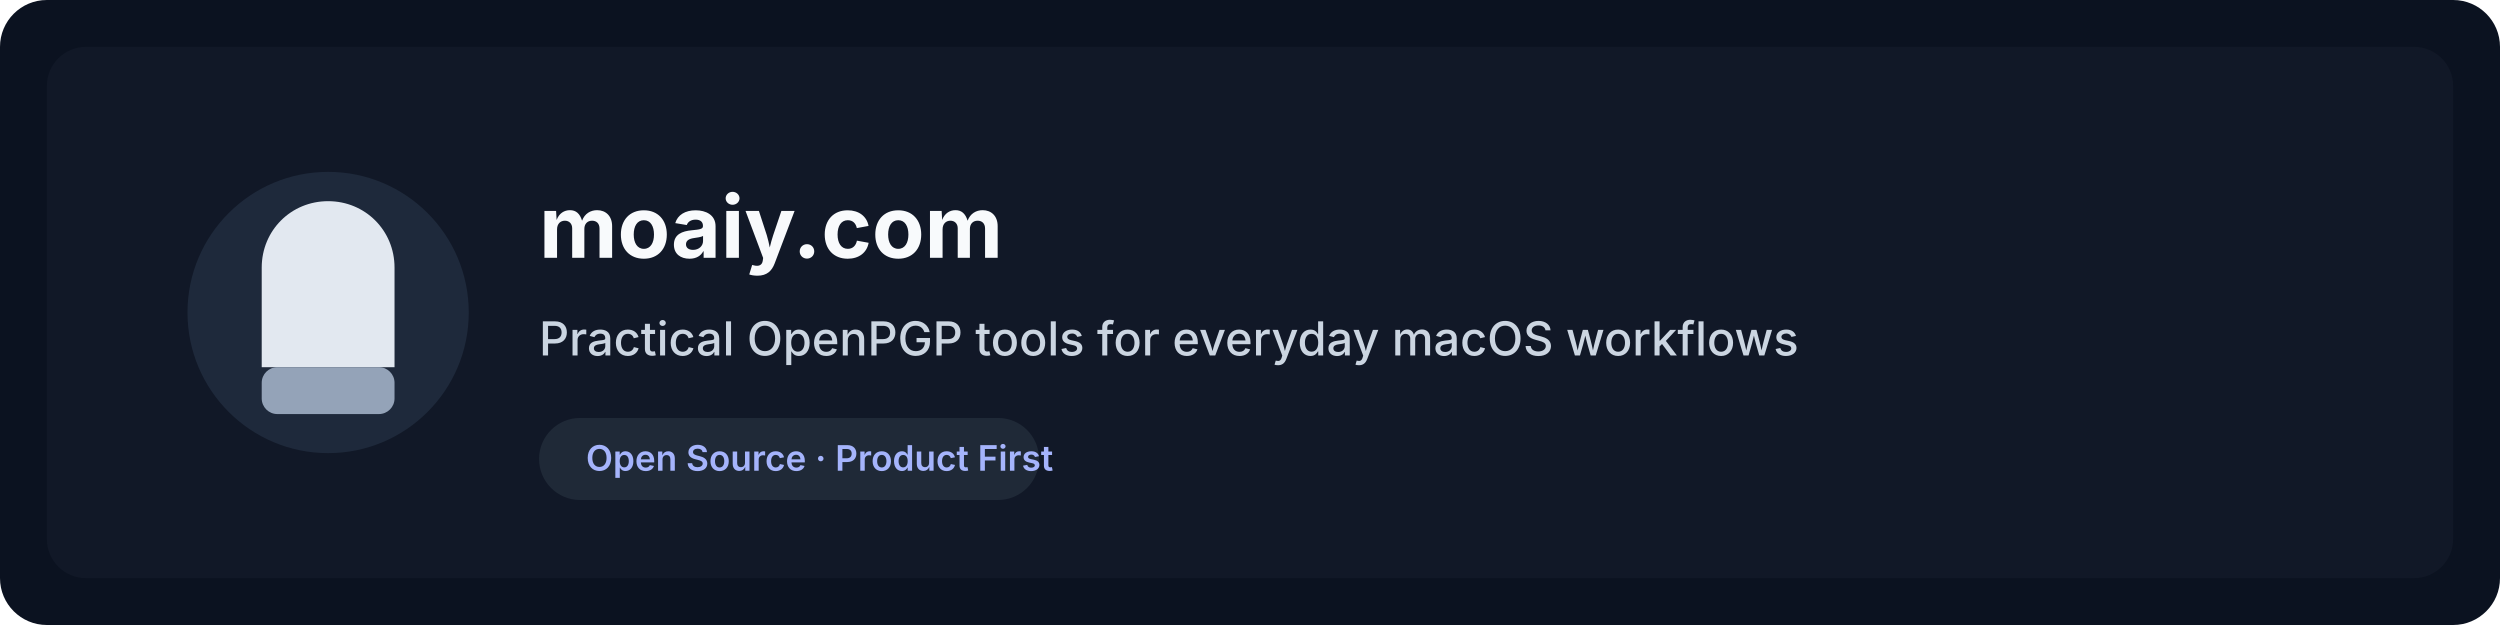
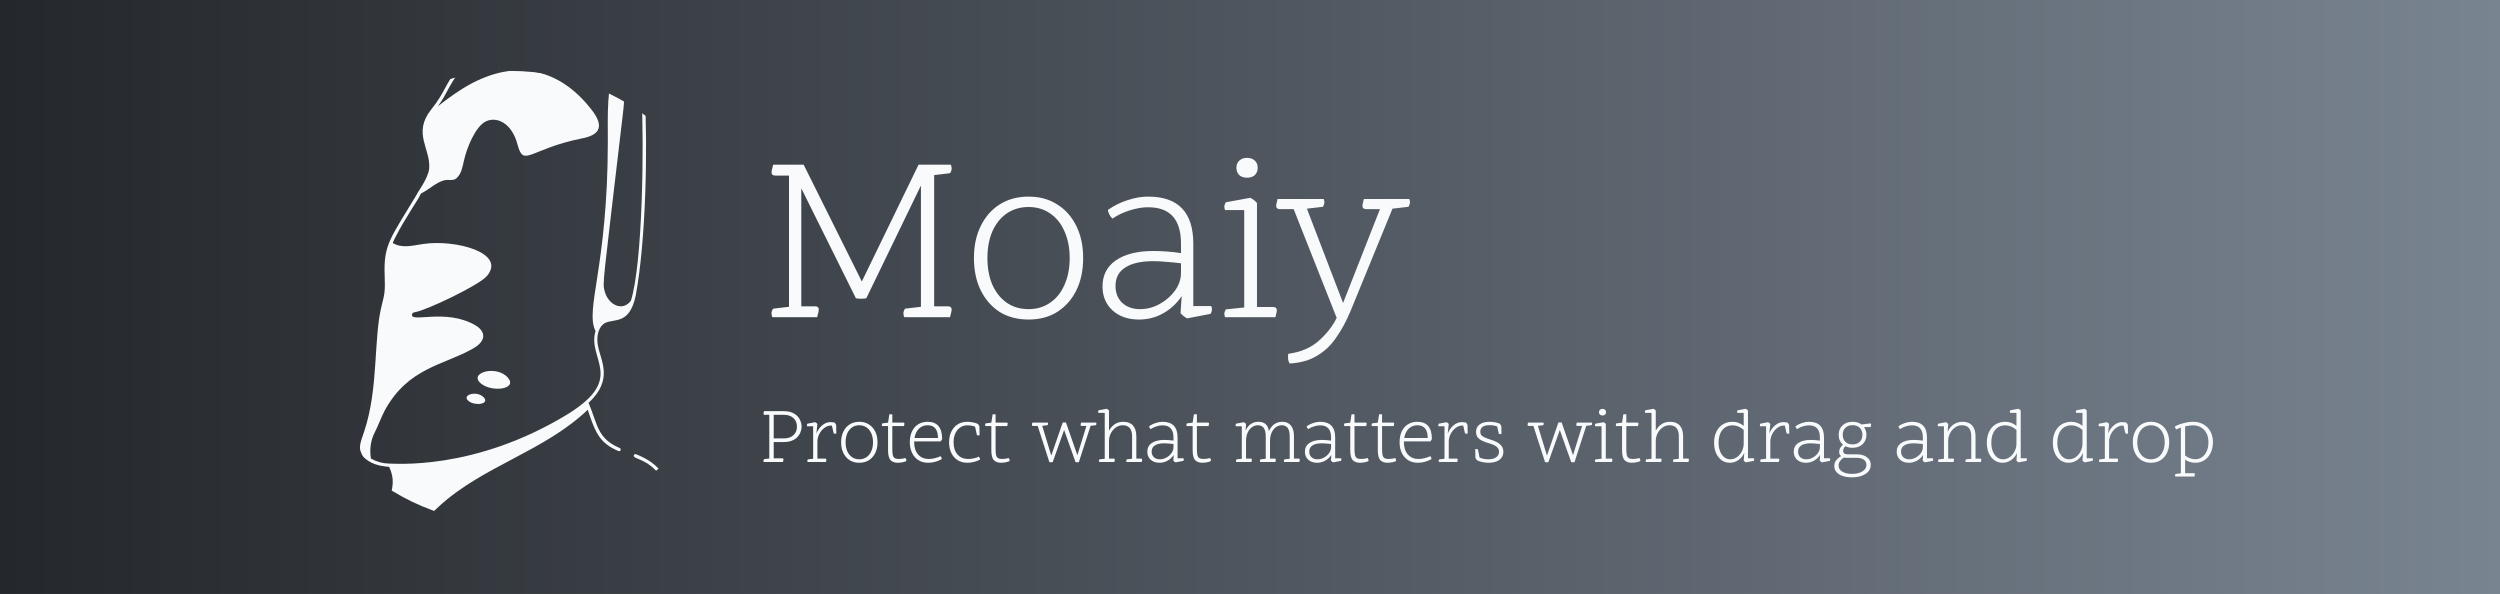
- <svg xmlns="http://www.w3.org/2000/svg" width="1280" height="320" viewBox="0 0 1280 320" fill="none">
-   <rect width="1280" height="320" rx="24" fill="#0B1220" />
-   <rect x="24" y="24" width="1232" height="272" rx="20" fill="#111827" />
-   <circle cx="168" cy="160" r="72" fill="#1E293B" />
-   <path d="M168 103C149 103 134 118 134 137V188H202V137C202 118 187 103 168 103Z" fill="#E2E8F0" />
-   <rect x="134" y="188" width="68" height="24" rx="8" fill="#94A3B8" />
-   <text x="276" y="132" fill="#F8FAFC" font-family="-apple-system, BlinkMacSystemFont, Segoe UI, sans-serif" font-size="44" font-weight="700">moaiy.com</text>
-   <text x="276" y="182" fill="#CBD5E1" font-family="-apple-system, BlinkMacSystemFont, Segoe UI, sans-serif" font-size="24" font-weight="500">Practical OpenPGP tools for everyday macOS workflows</text>
-   <rect x="276" y="214" width="256" height="42" rx="21" fill="#1F2937" />
-   <text x="300" y="241" fill="#A5B4FC" font-family="-apple-system, BlinkMacSystemFont, Segoe UI, sans-serif" font-size="18" font-weight="600">Open Source · Product First</text>
+ <svg xmlns="http://www.w3.org/2000/svg" width="2538" height="603" viewBox="0 0 2538 603" fill="none">
+   <rect width="2538" height="603" fill="url(#paint0_linear_106_83)" />
+   <mask id="mask0_106_83" style="mask-type:alpha" maskUnits="userSpaceOnUse" x="288" y="72" width="460" height="460">
+     <circle cx="518" cy="302" r="230" fill="#C4C4C4" />
+   </mask>
+   <g mask="url(#mask0_106_83)">
+     <path d="M299.027 648.457C296.846 650.286 294.612 653.39 294.847 656.605C295.224 662.127 301.459 662.861 307.009 662.655C389.433 658.108 444.093 655.635 444.781 655.291C642.853 644.997 682.522 645.055 722.049 621.32C731.755 615.368 738.574 608.951 742.323 602.202C746.842 593.466 746.072 584.115 740.246 577.209C736.379 572.585 730.56 569.449 724.601 566.972C723.516 566.057 723.538 566.028 722.187 566.026C705.975 559.739 688.645 555.658 671.569 553.198C682.771 540.348 687.56 521.225 683.75 503.785C683.28 501.654 680.014 502.326 680.484 504.504C684.402 522.466 678.87 542.524 664.743 555.424C655.018 565.285 640.618 573.037 627.815 578.816C596.09 596.128 588.945 602.066 567.818 612.506C567.727 612.552 567.596 612.643 567.492 612.735C565.911 613.397 535.241 628.507 492.185 641.436C469.816 643.273 447.498 645.658 425.171 647.968C394.578 615.871 395.272 559.246 446.295 513.513C490.726 472.961 552.383 458.237 596.706 415.969C596.976 416.95 596.654 415.88 598.32 420.809C605.007 440.612 609.986 450.322 627.828 457.916C629.821 458.788 631.201 455.722 629.134 454.832C606.12 445.077 606.804 430.818 597.515 408.978C623.126 385.183 609.836 366.547 606.98 350.744C605.388 342.491 606.925 331.964 614.308 327.829C624.45 323.251 639.042 329.569 645.371 300.209C656.02 242.682 657.507 148.623 654.568 96.633C653.327 74.606 651.772 47.19 631.355 34.494C629.605 33.416 627.724 32.331 625.843 31.253C625.046 30.802 624.027 31.057 623.557 31.874C622.408 33.876 624.93 34.453 629.592 37.336C648.533 49.117 650.035 75.567 651.237 96.822C653.989 145.762 652.459 267.723 640.468 305.337C631.872 316.789 617.449 309.352 613.903 295.769C611.544 286.872 611.528 293.25 632.253 116.415C634.464 97.954 636.126 77.432 625.088 62.465C615.788 88.293 617.042 116.429 617.068 143.879C616.982 271.239 593.557 313.856 604.57 336.118C595.968 364.93 635.377 383.632 577.041 420.025C480.848 479.069 397.886 470.227 394.973 470.625C388.337 470.477 382.24 468.744 376.594 465.554C374.967 456.552 376.275 446.959 380.486 438.858C384.296 431.507 386.884 423.619 390.842 416.26C414.802 372.81 450.929 370.735 480.337 353.758C493.729 346.202 493.337 336.913 483.055 330.496C452.651 312.336 415.322 328.758 418.425 318.712C418.825 317.417 420.432 317.035 421.768 316.808C433.149 314.875 486.05 289.746 494.13 280.411C514.778 256.529 461.947 242.906 429.86 247.661C418.003 249.38 408.19 252.42 398.699 246.653C399.283 245.312 398.591 246.762 400.694 242.206C411.2 221.254 426.266 200.131 426.376 198.212C426.78 197.597 427.153 196.966 427.548 196.345C436.277 192.014 442.502 185.235 450.948 183.051C455.218 181.944 459.792 183.954 463.229 181.097C468.385 176.81 469.509 169.444 470.981 163.105C473.622 151.09 482.453 127.875 493.74 123.028C504.339 118.208 519.835 124.718 525.52 147.254C531.819 170.164 537.534 151.329 590.358 140.586C607.335 137.454 613.566 129.814 602.612 114.165C572.35 72.911 529.138 58.422 479.433 84.355C467.014 90.899 455.59 99.2 444.48 107.894C453.951 95.453 455.301 86.437 468.202 70.542C498.923 31.799 544.947 14.174 590.325 22.308C592.466 22.748 593.124 19.413 590.926 19.015C545.201 10.783 497.541 28.131 465.603 68.451C451.55 85.746 452.294 93.022 437.779 111.152L437.766 111.145C418.465 135.336 437.589 151.378 435.676 171.305C434.606 181.467 423.072 196.292 423.005 197.63C395.867 242.728 389.317 248.316 390.518 279.94C391.094 295.474 390.444 298.535 387.775 308.899C378.838 343.174 384.711 393.238 369.67 438.222C366.601 447.4 363.565 454.032 366.849 459.961C368.082 463.815 371.005 465.893 373.994 467.939C382.232 473.304 391.803 473.521 395.035 473.97C406.741 497.963 388.291 512.561 371.736 576.758C332.448 577.286 289.912 577.98 255.881 591.172C223.216 603.827 227.07 622.282 257.789 630.481C279.13 636.208 303.953 632.917 305.729 638.512C306.356 640.537 303.848 644.262 299.027 648.457ZM569.66 615.329C584.05 608.131 609.198 592.772 629.513 581.717C649.913 572.738 660.17 564.611 668.736 556.129C685.14 558.323 702.241 562.28 718.18 568.072C726.099 580.903 730.099 597.567 722.716 610.613C714.55 625.039 696.182 629.569 679.759 631.796C623.2 639.47 566.654 636.326 506.998 640.34C535.343 630.852 568.378 616.669 569.66 615.329ZM370.823 580.121C367.587 593.108 363.382 607.622 367.633 621.399C371 633.913 381.42 644.877 395.299 650.917C380.447 652.223 365.574 653.308 350.674 653.853C344.809 654.068 336.436 655.859 331.116 652.992C326.405 650.453 322.367 644.906 321.29 639.738C320.783 637.322 320.767 634.792 319.926 632.473C317.684 626.295 310.438 623.552 303.9 622.917C297.362 622.283 290.504 622.942 284.466 620.351C275.188 616.368 270.482 605.689 269.692 595.619C269.529 593.537 269.463 591.833 268.066 590.587C298.847 581.259 336.517 580.596 370.823 580.121Z" fill="#F9FAFB" />
+     <path d="M645.672 461.118C644.81 460.797 643.83 461.203 643.503 462.065C641.731 466.566 657.576 464.406 671.915 485.072C673.174 486.885 675.917 484.99 674.658 483.164C666.881 471.92 657.437 465.702 645.672 461.118Z" fill="#F9FAFB" />
+     <path d="M515.587 383.404C504.016 370.057 474.947 378.446 488.316 389.395C499.541 398.587 525.781 395.152 515.587 383.404Z" fill="#F9FAFB" />
+     <path d="M475.628 407.073C482.124 412.395 497.151 410.386 491.29 403.633C484.64 395.967 467.951 400.785 475.628 407.073Z" fill="#F9FAFB" />
+   </g>
+   <path d="M964.44 322H918.12C917.48 321.04 917.16 319.76 917.16 318.16C917.16 316.4 917.72 314.8 918.84 313.36L934.92 311.44V188.32L879.48 302.8C877.88 303.12 876.12 303.28 874.2 303.28C872.28 303.28 870.52 303.12 868.92 302.8L813.48 191.2V310.96H827.4C829.96 310.96 831.24 312.08 831.24 314.32C831.24 315.44 830.84 317.36 830.04 320.08L829.56 322H784.2C783.56 321.04 783.24 319.76 783.24 318.16C783.24 316.4 783.8 314.8 784.92 313.36L801 311.44V178.24H787.08C784.52 178.24 783.24 177.12 783.24 174.88C783.24 173.76 783.64 171.84 784.44 169.12L784.92 167.2H815.88L874.92 285.76L932.52 167.2H965.16C965.8 168.16 966.12 169.44 966.12 171.04C966.12 172.8 965.56 174.4 964.44 175.84L948.36 177.76V310.96H962.28C964.84 310.96 966.12 312.08 966.12 314.32C966.12 315.44 965.72 317.36 964.92 320.08L964.44 322ZM1044.18 313.84C1052.5 313.84 1059.78 311.68 1066.02 307.36C1072.42 303.04 1077.3 296.96 1080.66 289.12C1084.18 281.28 1085.94 272.24 1085.94 262C1085.94 251.76 1084.18 242.72 1080.66 234.88C1077.3 227.04 1072.42 220.96 1066.02 216.64C1059.78 212.32 1052.5 210.16 1044.18 210.16C1035.86 210.16 1028.5 212.32 1022.1 216.64C1015.86 220.96 1010.98 227.04 1007.46 234.88C1004.1 242.72 1002.42 251.76 1002.42 262C1002.42 272.24 1004.1 281.28 1007.46 289.12C1010.98 296.96 1015.86 303.04 1022.1 307.36C1028.34 311.68 1035.7 313.84 1044.18 313.84ZM1044.18 324.4C1032.98 324.4 1023.22 321.84 1014.9 316.72C1006.74 311.44 1000.34 304.16 995.702 294.88C991.062 285.44 988.742 274.48 988.742 262C988.742 249.52 991.062 238.64 995.702 229.36C1000.34 219.92 1006.74 212.64 1014.9 207.52C1023.22 202.24 1032.98 199.6 1044.18 199.6C1055.38 199.6 1065.06 202.24 1073.22 207.52C1081.54 212.64 1088.02 219.92 1092.66 229.36C1097.3 238.64 1099.62 249.52 1099.62 262C1099.62 274.48 1097.3 285.44 1092.66 294.88C1088.02 304.16 1081.54 311.44 1073.22 316.72C1065.06 321.84 1055.38 324.4 1044.18 324.4ZM1228.95 318.64L1205.19 323.2C1202.47 321.76 1200.23 320 1198.47 317.92L1199.67 300.64C1194.55 308.16 1188.23 314 1180.71 318.16C1173.35 322.32 1165.19 324.4 1156.23 324.4C1145.19 324.4 1136.23 321.28 1129.35 315.04C1122.63 308.8 1119.27 300.72 1119.27 290.8C1119.27 279.44 1123.75 270.64 1132.71 264.4C1141.83 258 1154.63 254.8 1171.11 254.8C1174.79 254.8 1179.03 254.96 1183.83 255.28C1188.63 255.6 1193.67 256.16 1198.95 256.96V247.36C1198.95 222.72 1187.83 210.4 1165.59 210.4C1159.83 210.4 1153.67 211.44 1147.11 213.52C1140.71 215.44 1134.79 218.24 1129.35 221.92C1128.23 220.96 1127.19 219.6 1126.23 217.84C1125.27 215.92 1124.79 214.32 1124.79 213.04C1131.03 208.72 1137.67 205.44 1144.71 203.2C1151.91 200.8 1158.87 199.6 1165.59 199.6C1196.15 199.6 1211.43 215.52 1211.43 247.36V310.72H1229.67C1230.15 311.84 1230.39 312.96 1230.39 314.08C1230.39 315.52 1229.91 317.04 1228.95 318.64ZM1198.95 276.88V267.28C1193.83 266.64 1188.87 266.16 1184.07 265.84C1179.27 265.36 1174.95 265.12 1171.11 265.12C1158.47 265.12 1148.87 267.28 1142.31 271.6C1135.75 275.76 1132.47 282 1132.47 290.32C1132.47 297.36 1134.71 303.04 1139.19 307.36C1143.83 311.68 1149.91 313.84 1157.43 313.84C1164.47 313.84 1171.11 312.08 1177.35 308.56C1183.75 305.04 1188.95 300.48 1192.95 294.88C1196.95 289.28 1198.95 283.28 1198.95 276.88ZM1294.81 322H1243.69C1243.21 320.72 1242.97 319.6 1242.97 318.64C1242.97 317.36 1243.45 315.84 1244.41 314.08L1263.13 312.16V213.28H1243.69C1243.21 212.16 1242.97 211.04 1242.97 209.92C1242.97 208.48 1243.45 206.96 1244.41 205.36L1269.37 200.8C1272.09 202.24 1274.33 204 1276.09 206.08V311.68H1292.41C1294.97 311.68 1296.25 312.8 1296.25 315.04C1296.25 316 1295.93 317.68 1295.29 320.08L1294.81 322ZM1276.81 170.32C1276.81 173.36 1275.85 175.84 1273.93 177.76C1272.01 179.52 1269.37 180.4 1266.01 180.4C1262.65 180.4 1260.01 179.52 1258.09 177.76C1256.17 175.84 1255.21 173.36 1255.21 170.32C1255.21 167.28 1256.17 164.88 1258.09 163.12C1260.01 161.2 1262.65 160.24 1266.01 160.24C1269.37 160.24 1272.01 161.2 1273.93 163.12C1275.85 164.88 1276.81 167.28 1276.81 170.32ZM1357.01 322.72L1313.33 212.32H1299.41C1296.85 212.32 1295.57 211.2 1295.57 208.96C1295.57 208 1295.89 206.32 1296.53 203.92L1297.01 202H1343.81C1344.29 203.28 1344.53 204.4 1344.53 205.36C1344.53 206.64 1344.05 208.16 1343.09 209.92L1326.77 211.84L1363.49 307.6L1400.93 212.32H1387.01C1384.45 212.32 1383.17 211.2 1383.17 208.96C1383.17 208 1383.49 206.32 1384.13 203.92L1384.61 202H1430.69C1431.17 203.28 1431.41 204.4 1431.41 205.36C1431.41 206.64 1430.93 208.16 1429.97 209.92L1413.65 211.84L1371.17 315.52C1366.85 325.92 1361.97 334.96 1356.53 342.64C1351.25 350.48 1344.77 356.64 1337.09 361.12C1329.57 365.76 1320.28 368.4 1309.25 369.04C1308.61 367.92 1308.13 366.72 1307.81 365.44C1307.65 364.16 1307.57 363.04 1307.57 362.08C1307.57 360.96 1307.65 360 1307.81 359.2C1320.61 357.44 1330.93 353.04 1338.77 346C1346.77 338.96 1352.85 331.2 1357.01 322.72Z" fill="#F9FAFB" />
+   <path d="M794.84 469H775.4C775.187 468.68 775.08 468.253 775.08 467.72C775.08 467.133 775.267 466.6 775.64 466.12L781 465.48V421.08H776.36C775.507 421.08 775.08 420.707 775.08 419.96C775.08 419.587 775.213 418.947 775.48 418.04L775.64 417.4H795.56C798.92 417.4 801.747 417.88 804.04 418.84C806.387 419.8 808.253 421.053 809.64 422.6C811.08 424.147 812.12 425.853 812.76 427.72C813.453 429.533 813.8 431.32 813.8 433.08C813.8 434.84 813.453 436.653 812.76 438.52C812.12 440.333 811.08 442.013 809.64 443.56C808.253 445.107 806.387 446.36 804.04 447.32C801.747 448.28 798.92 448.76 795.56 448.76H785.48V465.32H794.12C794.973 465.32 795.4 465.693 795.4 466.44C795.4 466.813 795.267 467.453 795 468.36L794.84 469ZM785.48 445.08H795.56C799.72 445.08 803 444.013 805.4 441.88C807.853 439.693 809.08 436.76 809.08 433.08C809.08 429.4 807.853 426.493 805.4 424.36C803 422.173 799.72 421.08 795.56 421.08H785.48V445.08ZM838.473 469H819.833C819.673 468.573 819.593 468.2 819.593 467.88C819.593 467.453 819.753 466.947 820.073 466.36L825.513 465.72V432.76H819.433C819.273 432.387 819.193 432.013 819.193 431.64C819.193 431.16 819.353 430.653 819.673 430.12L827.593 428.6C828.499 429.08 829.246 429.667 829.833 430.36L828.793 440.12C830.233 436.6 832.233 433.8 834.793 431.72C837.353 429.587 840.153 428.52 843.193 428.52C843.779 428.52 844.446 428.573 845.193 428.68C845.993 428.733 846.713 428.84 847.353 429C847.939 429.693 848.446 430.493 848.873 431.4L849.033 440.12C848.659 440.28 848.259 440.36 847.833 440.36C847.299 440.36 846.793 440.2 846.313 439.88L844.553 432.12C844.339 432.067 844.126 432.04 843.913 432.04C843.753 432.04 843.593 432.04 843.433 432.04C841.139 432.04 838.953 432.84 836.872 434.44C834.793 435.987 833.086 438.04 831.753 440.6C830.473 443.107 829.833 445.747 829.833 448.52V465.56H837.673C838.526 465.56 838.953 465.933 838.953 466.68C838.953 467 838.846 467.56 838.633 468.36L838.473 469ZM872.373 466.28C875.146 466.28 877.573 465.56 879.653 464.12C881.786 462.68 883.413 460.653 884.533 458.04C885.706 455.427 886.293 452.413 886.293 449C886.293 445.587 885.706 442.573 884.533 439.96C883.413 437.347 881.786 435.32 879.653 433.88C877.573 432.44 875.146 431.72 872.373 431.72C869.6 431.72 867.146 432.44 865.013 433.88C862.933 435.32 861.306 437.347 860.133 439.96C859.013 442.573 858.453 445.587 858.453 449C858.453 452.413 859.013 455.427 860.133 458.04C861.306 460.653 862.933 462.68 865.013 464.12C867.093 465.56 869.546 466.28 872.373 466.28ZM872.373 469.8C868.64 469.8 865.386 468.947 862.613 467.24C859.893 465.48 857.76 463.053 856.213 459.96C854.666 456.813 853.893 453.16 853.893 449C853.893 444.84 854.666 441.213 856.213 438.12C857.76 434.973 859.893 432.547 862.613 430.84C865.386 429.08 868.64 428.2 872.373 428.2C876.106 428.2 879.333 429.08 882.053 430.84C884.826 432.547 886.986 434.973 888.533 438.12C890.08 441.213 890.853 444.84 890.853 449C890.853 453.16 890.08 456.813 888.533 459.96C886.986 463.053 884.826 465.48 882.053 467.24C879.333 468.947 876.106 469.8 872.373 469.8ZM901.561 457.16V432.52H895.481C895.321 432.093 895.241 431.72 895.241 431.4C895.241 430.867 895.401 430.333 895.721 429.8L901.561 429.08L902.841 420.68C903.268 420.573 903.775 420.52 904.361 420.52C904.735 420.52 905.241 420.573 905.881 420.68V429H916.921C917.775 429 918.201 429.373 918.201 430.12C918.201 430.44 918.095 431 917.881 431.8L917.721 432.52H905.881V455.56C905.881 458.067 906.015 460.093 906.281 461.64C906.601 463.133 907.215 464.227 908.121 464.92C909.081 465.613 910.548 465.96 912.521 465.96C913.481 465.96 914.548 465.88 915.721 465.72C916.948 465.56 918.148 465.32 919.321 465C919.801 465.853 920.095 466.867 920.201 468.04C919.081 468.573 917.721 469 916.121 469.32C914.521 469.64 912.921 469.8 911.321 469.8C908.175 469.8 905.748 468.893 904.041 467.08C902.388 465.267 901.561 461.96 901.561 457.16ZM954.939 448.12H928.059V449C928.059 454.173 929.392 458.307 932.059 461.4C934.779 464.44 938.405 465.96 942.939 465.96C945.019 465.96 947.152 465.667 949.339 465.08C951.579 464.493 953.392 463.827 954.779 463.08C955.205 463.507 955.525 463.987 955.739 464.52C955.952 465 956.085 465.507 956.139 466.04C951.712 468.547 947.072 469.8 942.219 469.8C938.485 469.8 935.232 468.947 932.459 467.24C929.685 465.48 927.525 463.053 925.979 459.96C924.432 456.813 923.659 453.16 923.659 449C923.659 444.787 924.379 441.133 925.819 438.04C927.312 434.893 929.419 432.467 932.139 430.76C934.859 429.053 938.059 428.2 941.739 428.2C951.552 428.2 956.459 434.04 956.459 445.72C956.032 446.627 955.525 447.427 954.939 448.12ZM928.379 444.68H952.219C952.219 436.04 948.725 431.72 941.739 431.72C938.219 431.72 935.259 432.893 932.859 435.24C930.512 437.587 929.019 440.733 928.379 444.68ZM991.743 441.64L989.903 433.16C987.609 432.253 984.969 431.8 981.983 431.8C979.209 431.8 976.783 432.547 974.703 434.04C972.623 435.48 970.996 437.48 969.823 440.04C968.649 442.6 968.063 445.587 968.063 449C968.063 454.227 969.396 458.36 972.063 461.4C974.729 464.44 978.303 465.96 982.783 465.96C984.649 465.96 986.596 465.747 988.623 465.32C990.649 464.893 992.356 464.307 993.743 463.56C994.116 463.987 994.409 464.467 994.623 465C994.836 465.48 994.996 465.987 995.103 466.52C993.183 467.533 991.103 468.333 988.863 468.92C986.623 469.507 984.356 469.8 982.063 469.8C978.329 469.8 975.076 468.947 972.303 467.24C969.529 465.48 967.369 463.053 965.823 459.96C964.276 456.813 963.503 453.16 963.503 449C963.503 444.84 964.276 441.213 965.823 438.12C967.369 434.973 969.503 432.547 972.223 430.84C974.996 429.08 978.249 428.2 981.983 428.2C983.796 428.2 985.716 428.413 987.743 428.84C989.769 429.213 991.449 429.72 992.783 430.36C993.369 431.053 993.876 431.853 994.303 432.76L994.463 441.88C994.036 442.04 993.636 442.12 993.263 442.12C992.729 442.12 992.223 441.96 991.743 441.64ZM1006.41 457.16V432.52H1000.33C1000.17 432.093 1000.09 431.72 1000.09 431.4C1000.09 430.867 1000.25 430.333 1000.57 429.8L1006.41 429.08L1007.69 420.68C1008.11 420.573 1008.62 420.52 1009.21 420.52C1009.58 420.52 1010.09 420.573 1010.73 420.68V429H1021.77C1022.62 429 1023.05 429.373 1023.05 430.12C1023.05 430.44 1022.94 431 1022.73 431.8L1022.57 432.52H1010.73V455.56C1010.73 458.067 1010.86 460.093 1011.13 461.64C1011.45 463.133 1012.06 464.227 1012.97 464.92C1013.93 465.613 1015.39 465.96 1017.37 465.96C1018.33 465.96 1019.39 465.88 1020.57 465.72C1021.79 465.56 1022.99 465.32 1024.17 465C1024.65 465.853 1024.94 466.867 1025.05 468.04C1023.93 468.573 1022.57 469 1020.97 469.32C1019.37 469.64 1017.77 469.8 1016.17 469.8C1013.02 469.8 1010.59 468.893 1008.89 467.08C1007.23 465.267 1006.41 461.96 1006.41 457.16ZM1091.89 469.16L1080.29 436.52L1068.69 469.16C1068.27 469.267 1067.71 469.32 1067.01 469.32C1066.32 469.32 1065.76 469.267 1065.33 469.16L1053.49 432.44H1048.85C1048 432.44 1047.57 432.067 1047.57 431.32C1047.57 431 1047.68 430.44 1047.89 429.64L1048.05 429H1063.73C1063.89 429.427 1063.97 429.8 1063.97 430.12C1063.97 430.547 1063.81 431.053 1063.49 431.64L1058.05 432.28L1067.25 462.52L1078.85 429C1079.28 428.893 1079.84 428.84 1080.53 428.84C1081.23 428.84 1081.79 428.893 1082.21 429L1093.73 462.12L1102.93 432.44H1098.29C1097.44 432.44 1097.01 432.067 1097.01 431.32C1097.01 431 1097.12 430.44 1097.33 429.64L1097.49 429H1112.85C1113.01 429.427 1113.09 429.8 1113.09 430.12C1113.09 430.547 1112.93 431.053 1112.61 431.64L1107.17 432.28L1095.25 469.16C1094.83 469.267 1094.27 469.32 1093.57 469.32C1092.88 469.32 1092.32 469.267 1091.89 469.16ZM1159.05 469H1143.61C1143.45 468.573 1143.37 468.2 1143.37 467.88C1143.37 467.453 1143.53 466.947 1143.85 466.36L1149.29 465.72V443C1149.29 435.48 1146.11 431.72 1139.77 431.72C1137.26 431.72 1134.94 432.467 1132.81 433.96C1130.73 435.4 1129.05 437.347 1127.77 439.8C1126.49 442.2 1125.85 444.84 1125.85 447.72V465.56H1130.49C1131.34 465.56 1131.77 465.933 1131.77 466.68C1131.77 467 1131.66 467.56 1131.45 468.36L1131.29 469H1115.85C1115.69 468.573 1115.61 468.2 1115.61 467.88C1115.61 467.453 1115.77 466.947 1116.09 466.36L1121.53 465.72V419.16H1115.05C1114.89 418.787 1114.81 418.413 1114.81 418.04C1114.81 417.56 1114.97 417.053 1115.29 416.52L1123.61 415C1124.51 415.48 1125.26 416.067 1125.85 416.76V437.24C1127.18 434.733 1129.05 432.6 1131.45 430.84C1133.85 429.08 1136.86 428.2 1140.49 428.2C1144.75 428.2 1148.01 429.48 1150.25 432.04C1152.49 434.547 1153.61 438.2 1153.61 443V465.56H1158.25C1159.1 465.56 1159.53 465.933 1159.53 466.68C1159.53 467 1159.42 467.56 1159.21 468.36L1159.05 469ZM1201.31 467.88L1193.39 469.4C1192.48 468.92 1191.73 468.333 1191.15 467.64L1191.55 461.88C1189.84 464.387 1187.73 466.333 1185.23 467.72C1182.77 469.107 1180.05 469.8 1177.07 469.8C1173.39 469.8 1170.4 468.76 1168.11 466.68C1165.87 464.6 1164.75 461.907 1164.75 458.6C1164.75 454.813 1166.24 451.88 1169.23 449.8C1172.27 447.667 1176.53 446.6 1182.03 446.6C1183.25 446.6 1184.67 446.653 1186.27 446.76C1187.87 446.867 1189.55 447.053 1191.31 447.32V444.12C1191.31 435.907 1187.6 431.8 1180.19 431.8C1178.27 431.8 1176.21 432.147 1174.03 432.84C1171.89 433.48 1169.92 434.413 1168.11 435.64C1167.73 435.32 1167.39 434.867 1167.07 434.28C1166.75 433.64 1166.59 433.107 1166.59 432.68C1168.67 431.24 1170.88 430.147 1173.23 429.4C1175.63 428.6 1177.95 428.2 1180.19 428.2C1190.37 428.2 1195.47 433.507 1195.47 444.12V465.24H1201.55C1201.71 465.613 1201.79 465.987 1201.79 466.36C1201.79 466.84 1201.63 467.347 1201.31 467.88ZM1191.31 453.96V450.76C1189.6 450.547 1187.95 450.387 1186.35 450.28C1184.75 450.12 1183.31 450.04 1182.03 450.04C1177.81 450.04 1174.61 450.76 1172.43 452.2C1170.24 453.587 1169.15 455.667 1169.15 458.44C1169.15 460.787 1169.89 462.68 1171.39 464.12C1172.93 465.56 1174.96 466.28 1177.47 466.28C1179.81 466.28 1182.03 465.693 1184.11 464.52C1186.24 463.347 1187.97 461.827 1189.31 459.96C1190.64 458.093 1191.31 456.093 1191.31 453.96ZM1210.78 457.16V432.52H1204.7C1204.54 432.093 1204.46 431.72 1204.46 431.4C1204.46 430.867 1204.62 430.333 1204.94 429.8L1210.78 429.08L1212.06 420.68C1212.49 420.573 1212.99 420.52 1213.58 420.52C1213.95 420.52 1214.46 420.573 1215.1 420.68V429H1226.14C1226.99 429 1227.42 429.373 1227.42 430.12C1227.42 430.44 1227.31 431 1227.1 431.8L1226.94 432.52H1215.1V455.56C1215.1 458.067 1215.23 460.093 1215.5 461.64C1215.82 463.133 1216.43 464.227 1217.34 464.92C1218.3 465.613 1219.77 465.96 1221.74 465.96C1222.7 465.96 1223.77 465.88 1224.94 465.72C1226.17 465.56 1227.37 465.32 1228.54 465C1229.02 465.853 1229.31 466.867 1229.42 468.04C1228.3 468.573 1226.94 469 1225.34 469.32C1223.74 469.64 1222.14 469.8 1220.54 469.8C1217.39 469.8 1214.97 468.893 1213.26 467.08C1211.61 465.267 1210.78 461.96 1210.78 457.16ZM1319.07 469H1303.63C1303.47 468.573 1303.39 468.2 1303.39 467.88C1303.39 467.453 1303.55 466.947 1303.87 466.36L1309.31 465.72V443C1309.31 435.48 1306.64 431.72 1301.31 431.72C1299.02 431.72 1296.96 432.413 1295.15 433.8C1293.34 435.133 1291.9 437.027 1290.83 439.48C1289.82 441.88 1289.31 444.627 1289.31 447.72V465.56H1293.95C1294.8 465.56 1295.23 465.933 1295.23 466.68C1295.23 467 1295.12 467.56 1294.91 468.36L1294.75 469H1279.31C1279.15 468.573 1279.07 468.2 1279.07 467.88C1279.07 467.453 1279.23 466.947 1279.55 466.36L1284.99 465.72V443C1284.99 435.48 1282.32 431.72 1276.99 431.72C1274.7 431.72 1272.64 432.413 1270.83 433.8C1269.02 435.133 1267.58 437.027 1266.51 439.48C1265.5 441.88 1264.99 444.627 1264.99 447.72V465.56H1269.63C1270.48 465.56 1270.91 465.933 1270.91 466.68C1270.91 467 1270.8 467.56 1270.59 468.36L1270.43 469H1254.99C1254.83 468.573 1254.75 468.2 1254.75 467.88C1254.75 467.453 1254.91 466.947 1255.23 466.36L1260.67 465.72V432.76H1254.59C1254.43 432.387 1254.35 432.013 1254.35 431.64C1254.35 431.16 1254.51 430.653 1254.83 430.12L1262.75 428.6C1263.66 429.08 1264.4 429.667 1264.99 430.36L1264.51 437.08C1267.34 431.16 1271.68 428.2 1277.55 428.2C1283.74 428.2 1287.28 431.347 1288.19 437.64C1291.12 431.347 1295.66 428.2 1301.79 428.2C1305.63 428.2 1308.56 429.48 1310.59 432.04C1312.62 434.547 1313.63 438.2 1313.63 443V465.56H1318.27C1319.12 465.56 1319.55 465.933 1319.55 466.68C1319.55 467 1319.44 467.56 1319.23 468.36L1319.07 469ZM1361.31 467.88L1353.39 469.4C1352.48 468.92 1351.73 468.333 1351.15 467.64L1351.55 461.88C1349.84 464.387 1347.73 466.333 1345.23 467.72C1342.77 469.107 1340.05 469.8 1337.07 469.8C1333.39 469.8 1330.4 468.76 1328.11 466.68C1325.87 464.6 1324.75 461.907 1324.75 458.6C1324.75 454.813 1326.24 451.88 1329.23 449.8C1332.27 447.667 1336.53 446.6 1342.03 446.6C1343.25 446.6 1344.67 446.653 1346.27 446.76C1347.87 446.867 1349.55 447.053 1351.31 447.32V444.12C1351.31 435.907 1347.6 431.8 1340.19 431.8C1338.27 431.8 1336.21 432.147 1334.03 432.84C1331.89 433.48 1329.92 434.413 1328.11 435.64C1327.73 435.32 1327.39 434.867 1327.07 434.28C1326.75 433.64 1326.59 433.107 1326.59 432.68C1328.67 431.24 1330.88 430.147 1333.23 429.4C1335.63 428.6 1337.95 428.2 1340.19 428.2C1350.37 428.2 1355.47 433.507 1355.47 444.12V465.24H1361.55C1361.71 465.613 1361.79 465.987 1361.79 466.36C1361.79 466.84 1361.63 467.347 1361.31 467.88ZM1351.31 453.96V450.76C1349.6 450.547 1347.95 450.387 1346.35 450.28C1344.75 450.12 1343.31 450.04 1342.03 450.04C1337.81 450.04 1334.61 450.76 1332.43 452.2C1330.24 453.587 1329.15 455.667 1329.15 458.44C1329.15 460.787 1329.89 462.68 1331.39 464.12C1332.93 465.56 1334.96 466.28 1337.47 466.28C1339.81 466.28 1342.03 465.693 1344.11 464.52C1346.24 463.347 1347.97 461.827 1349.31 459.96C1350.64 458.093 1351.31 456.093 1351.31 453.96ZM1370.78 457.16V432.52H1364.7C1364.54 432.093 1364.46 431.72 1364.46 431.4C1364.46 430.867 1364.62 430.333 1364.94 429.8L1370.78 429.08L1372.06 420.68C1372.49 420.573 1372.99 420.52 1373.58 420.52C1373.95 420.52 1374.46 420.573 1375.1 420.68V429H1386.14C1386.99 429 1387.42 429.373 1387.42 430.12C1387.42 430.44 1387.31 431 1387.1 431.8L1386.94 432.52H1375.1V455.56C1375.1 458.067 1375.23 460.093 1375.5 461.64C1375.82 463.133 1376.43 464.227 1377.34 464.92C1378.3 465.613 1379.77 465.96 1381.74 465.96C1382.7 465.96 1383.77 465.88 1384.94 465.72C1386.17 465.56 1387.37 465.32 1388.54 465C1389.02 465.853 1389.31 466.867 1389.42 468.04C1388.3 468.573 1386.94 469 1385.34 469.32C1383.74 469.64 1382.14 469.8 1380.54 469.8C1377.39 469.8 1374.97 468.893 1373.26 467.08C1371.61 465.267 1370.78 461.96 1370.78 457.16ZM1398.75 457.16V432.52H1392.67C1392.51 432.093 1392.43 431.72 1392.43 431.4C1392.43 430.867 1392.59 430.333 1392.91 429.8L1398.75 429.08L1400.03 420.68C1400.46 420.573 1400.96 420.52 1401.55 420.52C1401.92 420.52 1402.43 420.573 1403.07 420.68V429H1414.11C1414.96 429 1415.39 429.373 1415.39 430.12C1415.39 430.44 1415.28 431 1415.07 431.8L1414.91 432.52H1403.07V455.56C1403.07 458.067 1403.2 460.093 1403.47 461.64C1403.79 463.133 1404.4 464.227 1405.31 464.92C1406.27 465.613 1407.74 465.96 1409.71 465.96C1410.67 465.96 1411.74 465.88 1412.91 465.72C1414.14 465.56 1415.34 465.32 1416.51 465C1416.99 465.853 1417.28 466.867 1417.39 468.04C1416.27 468.573 1414.91 469 1413.31 469.32C1411.71 469.64 1410.11 469.8 1408.51 469.8C1405.36 469.8 1402.94 468.893 1401.23 467.08C1399.58 465.267 1398.75 461.96 1398.75 457.16ZM1452.13 448.12H1425.25V449C1425.25 454.173 1426.58 458.307 1429.25 461.4C1431.97 464.44 1435.59 465.96 1440.13 465.96C1442.21 465.96 1444.34 465.667 1446.53 465.08C1448.77 464.493 1450.58 463.827 1451.97 463.08C1452.39 463.507 1452.71 463.987 1452.93 464.52C1453.14 465 1453.27 465.507 1453.33 466.04C1448.9 468.547 1444.26 469.8 1439.41 469.8C1435.67 469.8 1432.42 468.947 1429.65 467.24C1426.87 465.48 1424.71 463.053 1423.17 459.96C1421.62 456.813 1420.85 453.16 1420.85 449C1420.85 444.787 1421.57 441.133 1423.01 438.04C1424.5 434.893 1426.61 432.467 1429.33 430.76C1432.05 429.053 1435.25 428.2 1438.93 428.2C1448.74 428.2 1453.65 434.04 1453.65 445.72C1453.22 446.627 1452.71 447.427 1452.13 448.12ZM1425.57 444.68H1449.41C1449.41 436.04 1445.91 431.72 1438.93 431.72C1435.41 431.72 1432.45 432.893 1430.05 435.24C1427.7 437.587 1426.21 440.733 1425.57 444.68ZM1479.41 469H1460.77C1460.61 468.573 1460.53 468.2 1460.53 467.88C1460.53 467.453 1460.69 466.947 1461.01 466.36L1466.45 465.72V432.76H1460.37C1460.21 432.387 1460.13 432.013 1460.13 431.64C1460.13 431.16 1460.29 430.653 1460.61 430.12L1468.53 428.6C1469.44 429.08 1470.18 429.667 1470.77 430.36L1469.73 440.12C1471.17 436.6 1473.17 433.8 1475.73 431.72C1478.29 429.587 1481.09 428.52 1484.13 428.52C1484.72 428.52 1485.38 428.573 1486.13 428.68C1486.93 428.733 1487.65 428.84 1488.29 429C1488.88 429.693 1489.38 430.493 1489.81 431.4L1489.97 440.12C1489.6 440.28 1489.2 440.36 1488.77 440.36C1488.24 440.36 1487.73 440.2 1487.25 439.88L1485.49 432.12C1485.28 432.067 1485.06 432.04 1484.85 432.04C1484.69 432.04 1484.53 432.04 1484.37 432.04C1482.08 432.04 1479.89 432.84 1477.81 434.44C1475.73 435.987 1474.02 438.04 1472.69 440.6C1471.41 443.107 1470.77 445.747 1470.77 448.52V465.56H1478.61C1479.46 465.56 1479.89 465.933 1479.89 466.68C1479.89 467 1479.78 467.56 1479.57 468.36L1479.41 469ZM1497.83 464.76L1497.67 456.04C1498.05 455.88 1498.45 455.8 1498.87 455.8C1499.41 455.8 1499.91 455.96 1500.39 456.28L1502.07 464.52C1504.69 465.693 1507.7 466.28 1511.11 466.28C1514.42 466.28 1517.03 465.587 1518.95 464.2C1520.87 462.813 1521.83 460.947 1521.83 458.6C1521.83 456.68 1521.09 455.053 1519.59 453.72C1518.15 452.387 1515.86 451.267 1512.71 450.36C1509.14 449.347 1506.31 448.307 1504.23 447.24C1502.15 446.12 1500.66 444.867 1499.75 443.48C1498.9 442.04 1498.47 440.333 1498.47 438.36C1498.47 435.213 1499.67 432.733 1502.07 430.92C1504.53 429.107 1507.86 428.2 1512.07 428.2C1513.99 428.2 1515.97 428.387 1517.99 428.76C1520.07 429.133 1521.62 429.613 1522.63 430.2C1523.22 430.893 1523.73 431.693 1524.15 432.6L1524.31 440.52C1523.89 440.68 1523.49 440.76 1523.11 440.76C1522.58 440.76 1522.07 440.6 1521.59 440.28L1519.91 432.92C1517.62 432.067 1515.09 431.64 1512.31 431.64C1505.97 431.64 1502.79 433.88 1502.79 438.36C1502.79 439.587 1503.09 440.653 1503.67 441.56C1504.31 442.413 1505.41 443.213 1506.95 443.96C1508.5 444.707 1510.63 445.507 1513.35 446.36C1517.83 447.693 1521.09 449.347 1523.11 451.32C1525.19 453.24 1526.23 455.667 1526.23 458.6C1526.23 462.067 1524.9 464.813 1522.23 466.84C1519.57 468.813 1515.86 469.8 1511.11 469.8C1508.87 469.8 1506.69 469.56 1504.55 469.08C1502.47 468.6 1500.74 467.96 1499.35 467.16C1498.77 466.467 1498.26 465.667 1497.83 464.76ZM1595.1 469.16L1583.5 436.52L1571.9 469.16C1571.47 469.267 1570.91 469.32 1570.22 469.32C1569.52 469.32 1568.96 469.267 1568.54 469.16L1556.7 432.44H1552.06C1551.2 432.44 1550.78 432.067 1550.78 431.32C1550.78 431 1550.88 430.44 1551.1 429.64L1551.26 429H1566.94C1567.1 429.427 1567.18 429.8 1567.18 430.12C1567.18 430.547 1567.02 431.053 1566.7 431.64L1561.26 432.28L1570.46 462.52L1582.06 429C1582.48 428.893 1583.04 428.84 1583.74 428.84C1584.43 428.84 1584.99 428.893 1585.42 429L1596.94 462.12L1606.14 432.44H1601.5C1600.64 432.44 1600.22 432.067 1600.22 431.32C1600.22 431 1600.32 430.44 1600.54 429.64L1600.7 429H1616.06C1616.22 429.427 1616.3 429.8 1616.3 430.12C1616.3 430.547 1616.14 431.053 1615.82 431.64L1610.38 432.28L1598.46 469.16C1598.03 469.267 1597.47 469.32 1596.78 469.32C1596.08 469.32 1595.52 469.267 1595.1 469.16ZM1636.46 469H1619.42C1619.26 468.573 1619.18 468.2 1619.18 467.88C1619.18 467.453 1619.34 466.947 1619.66 466.36L1625.9 465.72V432.76H1619.42C1619.26 432.387 1619.18 432.013 1619.18 431.64C1619.18 431.16 1619.34 430.653 1619.66 430.12L1627.98 428.6C1628.89 429.08 1629.64 429.667 1630.22 430.36V465.56H1635.66C1636.52 465.56 1636.94 465.933 1636.94 466.68C1636.94 467 1636.84 467.56 1636.62 468.36L1636.46 469ZM1630.46 418.44C1630.46 419.453 1630.14 420.28 1629.5 420.92C1628.86 421.507 1627.98 421.8 1626.86 421.8C1625.74 421.8 1624.86 421.507 1624.22 420.92C1623.58 420.28 1623.26 419.453 1623.26 418.44C1623.26 417.427 1623.58 416.627 1624.22 416.04C1624.86 415.4 1625.74 415.08 1626.86 415.08C1627.98 415.08 1628.86 415.4 1629.5 416.04C1630.14 416.627 1630.46 417.427 1630.46 418.44ZM1646.72 457.16V432.52H1640.64C1640.48 432.093 1640.4 431.72 1640.4 431.4C1640.4 430.867 1640.56 430.333 1640.88 429.8L1646.72 429.08L1648 420.68C1648.42 420.573 1648.93 420.52 1649.52 420.52C1649.89 420.52 1650.4 420.573 1651.04 420.68V429H1662.08C1662.93 429 1663.36 429.373 1663.36 430.12C1663.36 430.44 1663.25 431 1663.04 431.8L1662.88 432.52H1651.04V455.56C1651.04 458.067 1651.17 460.093 1651.44 461.64C1651.76 463.133 1652.37 464.227 1653.28 464.92C1654.24 465.613 1655.7 465.96 1657.68 465.96C1658.64 465.96 1659.7 465.88 1660.88 465.72C1662.1 465.56 1663.3 465.32 1664.48 465C1664.96 465.853 1665.25 466.867 1665.36 468.04C1664.24 468.573 1662.88 469 1661.28 469.32C1659.68 469.64 1658.08 469.8 1656.48 469.8C1653.33 469.8 1650.9 468.893 1649.2 467.08C1647.54 465.267 1646.72 461.96 1646.72 457.16ZM1714.13 469H1698.69C1698.53 468.573 1698.45 468.2 1698.45 467.88C1698.45 467.453 1698.61 466.947 1698.93 466.36L1704.37 465.72V443C1704.37 435.48 1701.19 431.72 1694.85 431.72C1692.34 431.72 1690.02 432.467 1687.89 433.96C1685.81 435.4 1684.13 437.347 1682.85 439.8C1681.57 442.2 1680.93 444.84 1680.93 447.72V465.56H1685.57C1686.42 465.56 1686.85 465.933 1686.85 466.68C1686.85 467 1686.74 467.56 1686.53 468.36L1686.37 469H1670.93C1670.77 468.573 1670.69 468.2 1670.69 467.88C1670.69 467.453 1670.85 466.947 1671.17 466.36L1676.61 465.72V419.16H1670.13C1669.97 418.787 1669.89 418.413 1669.89 418.04C1669.89 417.56 1670.05 417.053 1670.37 416.52L1678.69 415C1679.59 415.48 1680.34 416.067 1680.93 416.76V437.24C1682.26 434.733 1684.13 432.6 1686.53 430.84C1688.93 429.08 1691.94 428.2 1695.57 428.2C1699.83 428.2 1703.09 429.48 1705.33 432.04C1707.57 434.547 1708.69 438.2 1708.69 443V465.56H1713.33C1714.18 465.56 1714.61 465.933 1714.61 466.68C1714.61 467 1714.5 467.56 1714.29 468.36L1714.13 469ZM1780.38 467.88L1772.46 469.4C1771.56 468.92 1770.81 468.333 1770.22 467.64L1770.78 459.8C1769.4 462.84 1767.4 465.267 1764.78 467.08C1762.17 468.893 1759.29 469.8 1756.14 469.8C1753 469.8 1750.22 468.947 1747.82 467.24C1745.42 465.48 1743.53 463.08 1742.14 460.04C1740.81 456.947 1740.14 453.4 1740.14 449.4C1740.14 445.133 1740.92 441.427 1742.46 438.28C1744.01 435.08 1746.2 432.6 1749.02 430.84C1751.85 429.08 1755.16 428.2 1758.94 428.2C1763.1 428.2 1766.86 429.587 1770.22 432.36V419.16H1763.74C1763.58 418.787 1763.5 418.413 1763.5 418.04C1763.5 417.56 1763.66 417.053 1763.98 416.52L1772.3 415C1773.21 415.48 1773.96 416.067 1774.54 416.76V465.24H1780.62C1780.78 465.613 1780.86 465.987 1780.86 466.36C1780.86 466.84 1780.7 467.347 1780.38 467.88ZM1770.22 450.28V436.44C1766.65 433.347 1762.89 431.8 1758.94 431.8C1754.57 431.8 1751.1 433.373 1748.54 436.52C1745.98 439.667 1744.7 443.96 1744.7 449.4C1744.7 452.707 1745.21 455.64 1746.22 458.2C1747.24 460.707 1748.62 462.68 1750.38 464.12C1752.14 465.56 1754.2 466.28 1756.54 466.28C1759 466.28 1761.26 465.56 1763.34 464.12C1765.42 462.627 1767.08 460.68 1768.3 458.28C1769.58 455.827 1770.22 453.16 1770.22 450.28ZM1805.89 469H1787.25C1787.09 468.573 1787.01 468.2 1787.01 467.88C1787.01 467.453 1787.17 466.947 1787.49 466.36L1792.93 465.72V432.76H1786.85C1786.69 432.387 1786.61 432.013 1786.61 431.64C1786.61 431.16 1786.77 430.653 1787.09 430.12L1795.01 428.6C1795.92 429.08 1796.67 429.667 1797.25 430.36L1796.21 440.12C1797.65 436.6 1799.65 433.8 1802.21 431.72C1804.77 429.587 1807.57 428.52 1810.61 428.52C1811.2 428.52 1811.87 428.573 1812.61 428.68C1813.41 428.733 1814.13 428.84 1814.77 429C1815.36 429.693 1815.87 430.493 1816.29 431.4L1816.45 440.12C1816.08 440.28 1815.68 440.36 1815.25 440.36C1814.72 440.36 1814.21 440.2 1813.73 439.88L1811.97 432.12C1811.76 432.067 1811.55 432.04 1811.33 432.04C1811.17 432.04 1811.01 432.04 1810.85 432.04C1808.56 432.04 1806.37 432.84 1804.29 434.44C1802.21 435.987 1800.51 438.04 1799.17 440.6C1797.89 443.107 1797.25 445.747 1797.25 448.52V465.56H1805.09C1805.95 465.56 1806.37 465.933 1806.37 466.68C1806.37 467 1806.27 467.56 1806.05 468.36L1805.89 469ZM1857.56 467.88L1849.64 469.4C1848.73 468.92 1847.98 468.333 1847.4 467.64L1847.8 461.88C1846.09 464.387 1843.98 466.333 1841.48 467.72C1839.02 469.107 1836.3 469.8 1833.32 469.8C1829.64 469.8 1826.65 468.76 1824.36 466.68C1822.12 464.6 1821 461.907 1821 458.6C1821 454.813 1822.49 451.88 1825.48 449.8C1828.52 447.667 1832.78 446.6 1838.28 446.6C1839.5 446.6 1840.92 446.653 1842.52 446.76C1844.12 446.867 1845.8 447.053 1847.56 447.32V444.12C1847.56 435.907 1843.85 431.8 1836.44 431.8C1834.52 431.8 1832.46 432.147 1830.28 432.84C1828.14 433.48 1826.17 434.413 1824.36 435.64C1823.98 435.32 1823.64 434.867 1823.32 434.28C1823 433.64 1822.84 433.107 1822.84 432.68C1824.92 431.24 1827.13 430.147 1829.48 429.4C1831.88 428.6 1834.2 428.2 1836.44 428.2C1846.62 428.2 1851.72 433.507 1851.72 444.12V465.24H1857.8C1857.96 465.613 1858.04 465.987 1858.04 466.36C1858.04 466.84 1857.88 467.347 1857.56 467.88ZM1847.56 453.96V450.76C1845.85 450.547 1844.2 450.387 1842.6 450.28C1841 450.12 1839.56 450.04 1838.28 450.04C1834.06 450.04 1830.86 450.76 1828.68 452.2C1826.49 453.587 1825.4 455.667 1825.4 458.44C1825.4 460.787 1826.14 462.68 1827.64 464.12C1829.18 465.56 1831.21 466.28 1833.72 466.28C1836.06 466.28 1838.28 465.693 1840.36 464.52C1842.49 463.347 1844.22 461.827 1845.56 459.96C1846.89 458.093 1847.56 456.093 1847.56 453.96ZM1875.67 461.24H1884.79C1889.22 461.24 1892.71 462.2 1895.27 464.12C1897.88 466.04 1899.19 468.627 1899.19 471.88C1899.19 475.72 1897.46 478.787 1893.99 481.08C1890.52 483.427 1885.91 484.6 1880.15 484.6C1874.55 484.6 1870.15 483.56 1866.95 481.48C1863.75 479.4 1862.15 476.547 1862.15 472.92C1862.15 469.027 1864.47 465.747 1869.11 463.08C1867.78 462.013 1867.11 460.547 1867.11 458.68C1867.11 456.12 1868.42 453.693 1871.03 451.4C1868.1 448.947 1866.63 445.613 1866.63 441.4C1866.63 437.453 1867.91 434.28 1870.47 431.88C1873.08 429.427 1876.5 428.2 1880.71 428.2C1884.34 428.2 1887.35 429.107 1889.75 430.92L1898.31 429.88C1899.16 429.827 1899.59 430.2 1899.59 431C1899.59 431.32 1899.48 431.88 1899.27 432.68L1899.03 433.56H1892.39C1893.14 434.627 1893.72 435.827 1894.15 437.16C1894.58 438.44 1894.79 439.853 1894.79 441.4C1894.79 445.347 1893.48 448.547 1890.87 451C1888.31 453.4 1884.92 454.6 1880.71 454.6C1877.99 454.6 1875.56 454.067 1873.43 453C1871.94 454.333 1871.19 455.907 1871.19 457.72C1871.19 460.067 1872.68 461.24 1875.67 461.24ZM1884.79 464.76H1873.99C1873.24 464.76 1872.52 464.68 1871.83 464.52C1868.31 466.813 1866.55 469.533 1866.55 472.68C1866.55 475.24 1867.78 477.267 1870.23 478.76C1872.68 480.307 1875.99 481.08 1880.15 481.08C1884.58 481.08 1888.12 480.227 1890.79 478.52C1893.46 476.867 1894.79 474.653 1894.79 471.88C1894.79 469.64 1893.91 467.907 1892.15 466.68C1890.39 465.4 1887.94 464.76 1884.79 464.76ZM1890.71 441.4C1890.71 438.413 1889.8 436.04 1887.99 434.28C1886.18 432.52 1883.75 431.64 1880.71 431.64C1877.67 431.64 1875.24 432.52 1873.43 434.28C1871.62 436.04 1870.71 438.413 1870.71 441.4C1870.71 444.387 1871.62 446.76 1873.43 448.52C1875.24 450.28 1877.67 451.16 1880.71 451.16C1883.75 451.16 1886.18 450.28 1887.99 448.52C1889.8 446.76 1890.71 444.387 1890.71 441.4ZM1962.09 467.88L1954.17 469.4C1953.26 468.92 1952.51 468.333 1951.93 467.64L1952.33 461.88C1950.62 464.387 1948.51 466.333 1946.01 467.72C1943.55 469.107 1940.83 469.8 1937.85 469.8C1934.17 469.8 1931.18 468.76 1928.89 466.68C1926.65 464.6 1925.53 461.907 1925.53 458.6C1925.53 454.813 1927.02 451.88 1930.01 449.8C1933.05 447.667 1937.31 446.6 1942.81 446.6C1944.03 446.6 1945.45 446.653 1947.05 446.76C1948.65 446.867 1950.33 447.053 1952.09 447.32V444.12C1952.09 435.907 1948.38 431.8 1940.97 431.8C1939.05 431.8 1936.99 432.147 1934.81 432.84C1932.67 433.48 1930.7 434.413 1928.89 435.64C1928.51 435.32 1928.17 434.867 1927.85 434.28C1927.53 433.64 1927.37 433.107 1927.37 432.68C1929.45 431.24 1931.66 430.147 1934.01 429.4C1936.41 428.6 1938.73 428.2 1940.97 428.2C1951.15 428.2 1956.25 433.507 1956.25 444.12V465.24H1962.33C1962.49 465.613 1962.57 465.987 1962.57 466.36C1962.57 466.84 1962.41 467.347 1962.09 467.88ZM1952.09 453.96V450.76C1950.38 450.547 1948.73 450.387 1947.13 450.28C1945.53 450.12 1944.09 450.04 1942.81 450.04C1938.59 450.04 1935.39 450.76 1933.21 452.2C1931.02 453.587 1929.93 455.667 1929.93 458.44C1929.93 460.787 1930.67 462.68 1932.17 464.12C1933.71 465.56 1935.74 466.28 1938.25 466.28C1940.59 466.28 1942.81 465.693 1944.89 464.52C1947.02 463.347 1948.75 461.827 1950.09 459.96C1951.42 458.093 1952.09 456.093 1952.09 453.96ZM2011 469H1995.56C1995.4 468.573 1995.32 468.2 1995.32 467.88C1995.32 467.453 1995.48 466.947 1995.8 466.36L2001.24 465.72V443C2001.24 435.48 1998.07 431.72 1991.72 431.72C1989.21 431.72 1986.89 432.467 1984.76 433.96C1982.68 435.4 1981 437.347 1979.72 439.8C1978.44 442.2 1977.8 444.84 1977.8 447.72V465.56H1982.44C1983.29 465.56 1983.72 465.933 1983.72 466.68C1983.72 467 1983.61 467.56 1983.4 468.36L1983.24 469H1967.8C1967.64 468.573 1967.56 468.2 1967.56 467.88C1967.56 467.453 1967.72 466.947 1968.04 466.36L1973.48 465.72V432.76H1967.4C1967.24 432.387 1967.16 432.013 1967.16 431.64C1967.16 431.16 1967.32 430.653 1967.64 430.12L1975.56 428.6C1976.47 429.08 1977.21 429.667 1977.8 430.36L1977.24 438.36C1978.73 435.107 1980.79 432.6 1983.4 430.84C1986.01 429.08 1989.03 428.2 1992.44 428.2C1996.71 428.2 1999.96 429.48 2002.2 432.04C2004.44 434.547 2005.56 438.2 2005.56 443V465.56H2010.2C2011.05 465.56 2011.48 465.933 2011.48 466.68C2011.48 467 2011.37 467.56 2011.16 468.36L2011 469ZM2057.26 467.88L2049.34 469.4C2048.43 468.92 2047.68 468.333 2047.1 467.64L2047.66 459.8C2046.27 462.84 2044.27 465.267 2041.66 467.08C2039.04 468.893 2036.16 469.8 2033.02 469.8C2029.87 469.8 2027.1 468.947 2024.7 467.24C2022.3 465.48 2020.4 463.08 2019.02 460.04C2017.68 456.947 2017.02 453.4 2017.02 449.4C2017.02 445.133 2017.79 441.427 2019.34 438.28C2020.88 435.08 2023.07 432.6 2025.9 430.84C2028.72 429.08 2032.03 428.2 2035.82 428.2C2039.98 428.2 2043.74 429.587 2047.1 432.36V419.16H2040.62C2040.46 418.787 2040.38 418.413 2040.38 418.04C2040.38 417.56 2040.54 417.053 2040.86 416.52L2049.18 415C2050.08 415.48 2050.83 416.067 2051.42 416.76V465.24H2057.5C2057.66 465.613 2057.74 465.987 2057.74 466.36C2057.74 466.84 2057.58 467.347 2057.26 467.88ZM2047.1 450.28V436.44C2043.52 433.347 2039.76 431.8 2035.82 431.8C2031.44 431.8 2027.98 433.373 2025.42 436.52C2022.86 439.667 2021.58 443.96 2021.58 449.4C2021.58 452.707 2022.08 455.64 2023.1 458.2C2024.11 460.707 2025.5 462.68 2027.26 464.12C2029.02 465.56 2031.07 466.28 2033.42 466.28C2035.87 466.28 2038.14 465.56 2040.22 464.12C2042.3 462.627 2043.95 460.68 2045.18 458.28C2046.46 455.827 2047.1 453.16 2047.1 450.28ZM2124.29 467.88L2116.37 469.4C2115.46 468.92 2114.72 468.333 2114.13 467.64L2114.69 459.8C2113.3 462.84 2111.3 465.267 2108.69 467.08C2106.08 468.893 2103.2 469.8 2100.05 469.8C2096.9 469.8 2094.13 468.947 2091.73 467.24C2089.33 465.48 2087.44 463.08 2086.05 460.04C2084.72 456.947 2084.05 453.4 2084.05 449.4C2084.05 445.133 2084.82 441.427 2086.37 438.28C2087.92 435.08 2090.1 432.6 2092.93 430.84C2095.76 429.08 2099.06 428.2 2102.85 428.2C2107.01 428.2 2110.77 429.587 2114.13 432.36V419.16H2107.65C2107.49 418.787 2107.41 418.413 2107.41 418.04C2107.41 417.56 2107.57 417.053 2107.89 416.52L2116.21 415C2117.12 415.48 2117.86 416.067 2118.45 416.76V465.24H2124.53C2124.69 465.613 2124.77 465.987 2124.77 466.36C2124.77 466.84 2124.61 467.347 2124.29 467.88ZM2114.13 450.28V436.44C2110.56 433.347 2106.8 431.8 2102.85 431.8C2098.48 431.8 2095.01 433.373 2092.45 436.52C2089.89 439.667 2088.61 443.96 2088.61 449.4C2088.61 452.707 2089.12 455.64 2090.13 458.2C2091.14 460.707 2092.53 462.68 2094.29 464.12C2096.05 465.56 2098.1 466.28 2100.45 466.28C2102.9 466.28 2105.17 465.56 2107.25 464.12C2109.33 462.627 2110.98 460.68 2112.21 458.28C2113.49 455.827 2114.13 453.16 2114.13 450.28ZM2149.8 469H2131.16C2131 468.573 2130.92 468.2 2130.92 467.88C2130.92 467.453 2131.08 466.947 2131.4 466.36L2136.84 465.72V432.76H2130.76C2130.6 432.387 2130.52 432.013 2130.52 431.64C2130.52 431.16 2130.68 430.653 2131 430.12L2138.92 428.6C2139.83 429.08 2140.57 429.667 2141.16 430.36L2140.12 440.12C2141.56 436.6 2143.56 433.8 2146.12 431.72C2148.68 429.587 2151.48 428.52 2154.52 428.52C2155.11 428.52 2155.77 428.573 2156.52 428.68C2157.32 428.733 2158.04 428.84 2158.68 429C2159.27 429.693 2159.77 430.493 2160.2 431.4L2160.36 440.12C2159.99 440.28 2159.59 440.36 2159.16 440.36C2158.63 440.36 2158.12 440.2 2157.64 439.88L2155.88 432.12C2155.67 432.067 2155.45 432.04 2155.24 432.04C2155.08 432.04 2154.92 432.04 2154.76 432.04C2152.47 432.04 2150.28 432.84 2148.2 434.44C2146.12 435.987 2144.41 438.04 2143.08 440.6C2141.8 443.107 2141.16 445.747 2141.16 448.52V465.56H2149C2149.85 465.56 2150.28 465.933 2150.28 466.68C2150.28 467 2150.17 467.56 2149.96 468.36L2149.8 469ZM2183.7 466.28C2186.47 466.28 2188.9 465.56 2190.98 464.12C2193.11 462.68 2194.74 460.653 2195.86 458.04C2197.03 455.427 2197.62 452.413 2197.62 449C2197.62 445.587 2197.03 442.573 2195.86 439.96C2194.74 437.347 2193.11 435.32 2190.98 433.88C2188.9 432.44 2186.47 431.72 2183.7 431.72C2180.93 431.72 2178.47 432.44 2176.34 433.88C2174.26 435.32 2172.63 437.347 2171.46 439.96C2170.34 442.573 2169.78 445.587 2169.78 449C2169.78 452.413 2170.34 455.427 2171.46 458.04C2172.63 460.653 2174.26 462.68 2176.34 464.12C2178.42 465.56 2180.87 466.28 2183.7 466.28ZM2183.7 469.8C2179.97 469.8 2176.71 468.947 2173.94 467.24C2171.22 465.48 2169.09 463.053 2167.54 459.96C2165.99 456.813 2165.22 453.16 2165.22 449C2165.22 444.84 2165.99 441.213 2167.54 438.12C2169.09 434.973 2171.22 432.547 2173.94 430.84C2176.71 429.08 2179.97 428.2 2183.7 428.2C2187.43 428.2 2190.66 429.08 2193.38 430.84C2196.15 432.547 2198.31 434.973 2199.86 438.12C2201.41 441.213 2202.18 444.84 2202.18 449C2202.18 453.16 2201.41 456.813 2199.86 459.96C2198.31 463.053 2196.15 465.48 2193.38 467.24C2190.66 468.947 2187.43 469.8 2183.7 469.8ZM2227.77 483.8H2208.33C2208.17 483.427 2208.09 483.053 2208.09 482.68C2208.09 482.2 2208.25 481.693 2208.57 481.16L2214.01 480.52V434.04C2212.25 434.627 2210.68 435.267 2209.29 435.96C2208.54 435.053 2208.09 434.067 2207.93 433C2210.44 431.56 2213.4 430.413 2216.81 429.56C2220.22 428.653 2223.45 428.2 2226.49 428.2C2230.49 428.2 2233.98 429.08 2236.97 430.84C2240.01 432.547 2242.36 434.947 2244.01 438.04C2245.72 441.08 2246.57 444.653 2246.57 448.76C2246.57 452.92 2245.8 456.6 2244.25 459.8C2242.76 462.947 2240.65 465.4 2237.93 467.16C2235.26 468.92 2232.17 469.8 2228.65 469.8C2224.7 469.8 2221.26 468.733 2218.33 466.6V480.36H2226.97C2227.82 480.36 2228.25 480.733 2228.25 481.48C2228.25 481.8 2228.14 482.36 2227.93 483.16L2227.77 483.8ZM2218.33 432.84V462.44C2221.58 464.947 2225.02 466.2 2228.65 466.2C2231.32 466.2 2233.64 465.48 2235.61 464.04C2237.64 462.547 2239.21 460.52 2240.33 457.96C2241.45 455.347 2242.01 452.333 2242.01 448.92C2242.01 443.747 2240.57 439.613 2237.69 436.52C2234.81 433.373 2230.97 431.8 2226.17 431.8C2224.94 431.8 2223.66 431.907 2222.33 432.12C2221 432.28 2219.66 432.52 2218.33 432.84Z" fill="#F9FAFB" />
+   <defs>
+     <linearGradient id="paint0_linear_106_83" x1="0" y1="301.5" x2="2538" y2="301.5" gradientUnits="userSpaceOnUse">
+       <stop stop-color="#24272B" />
+       <stop offset="1" stop-color="#798491" />
+     </linearGradient>
+   </defs>
</svg>
